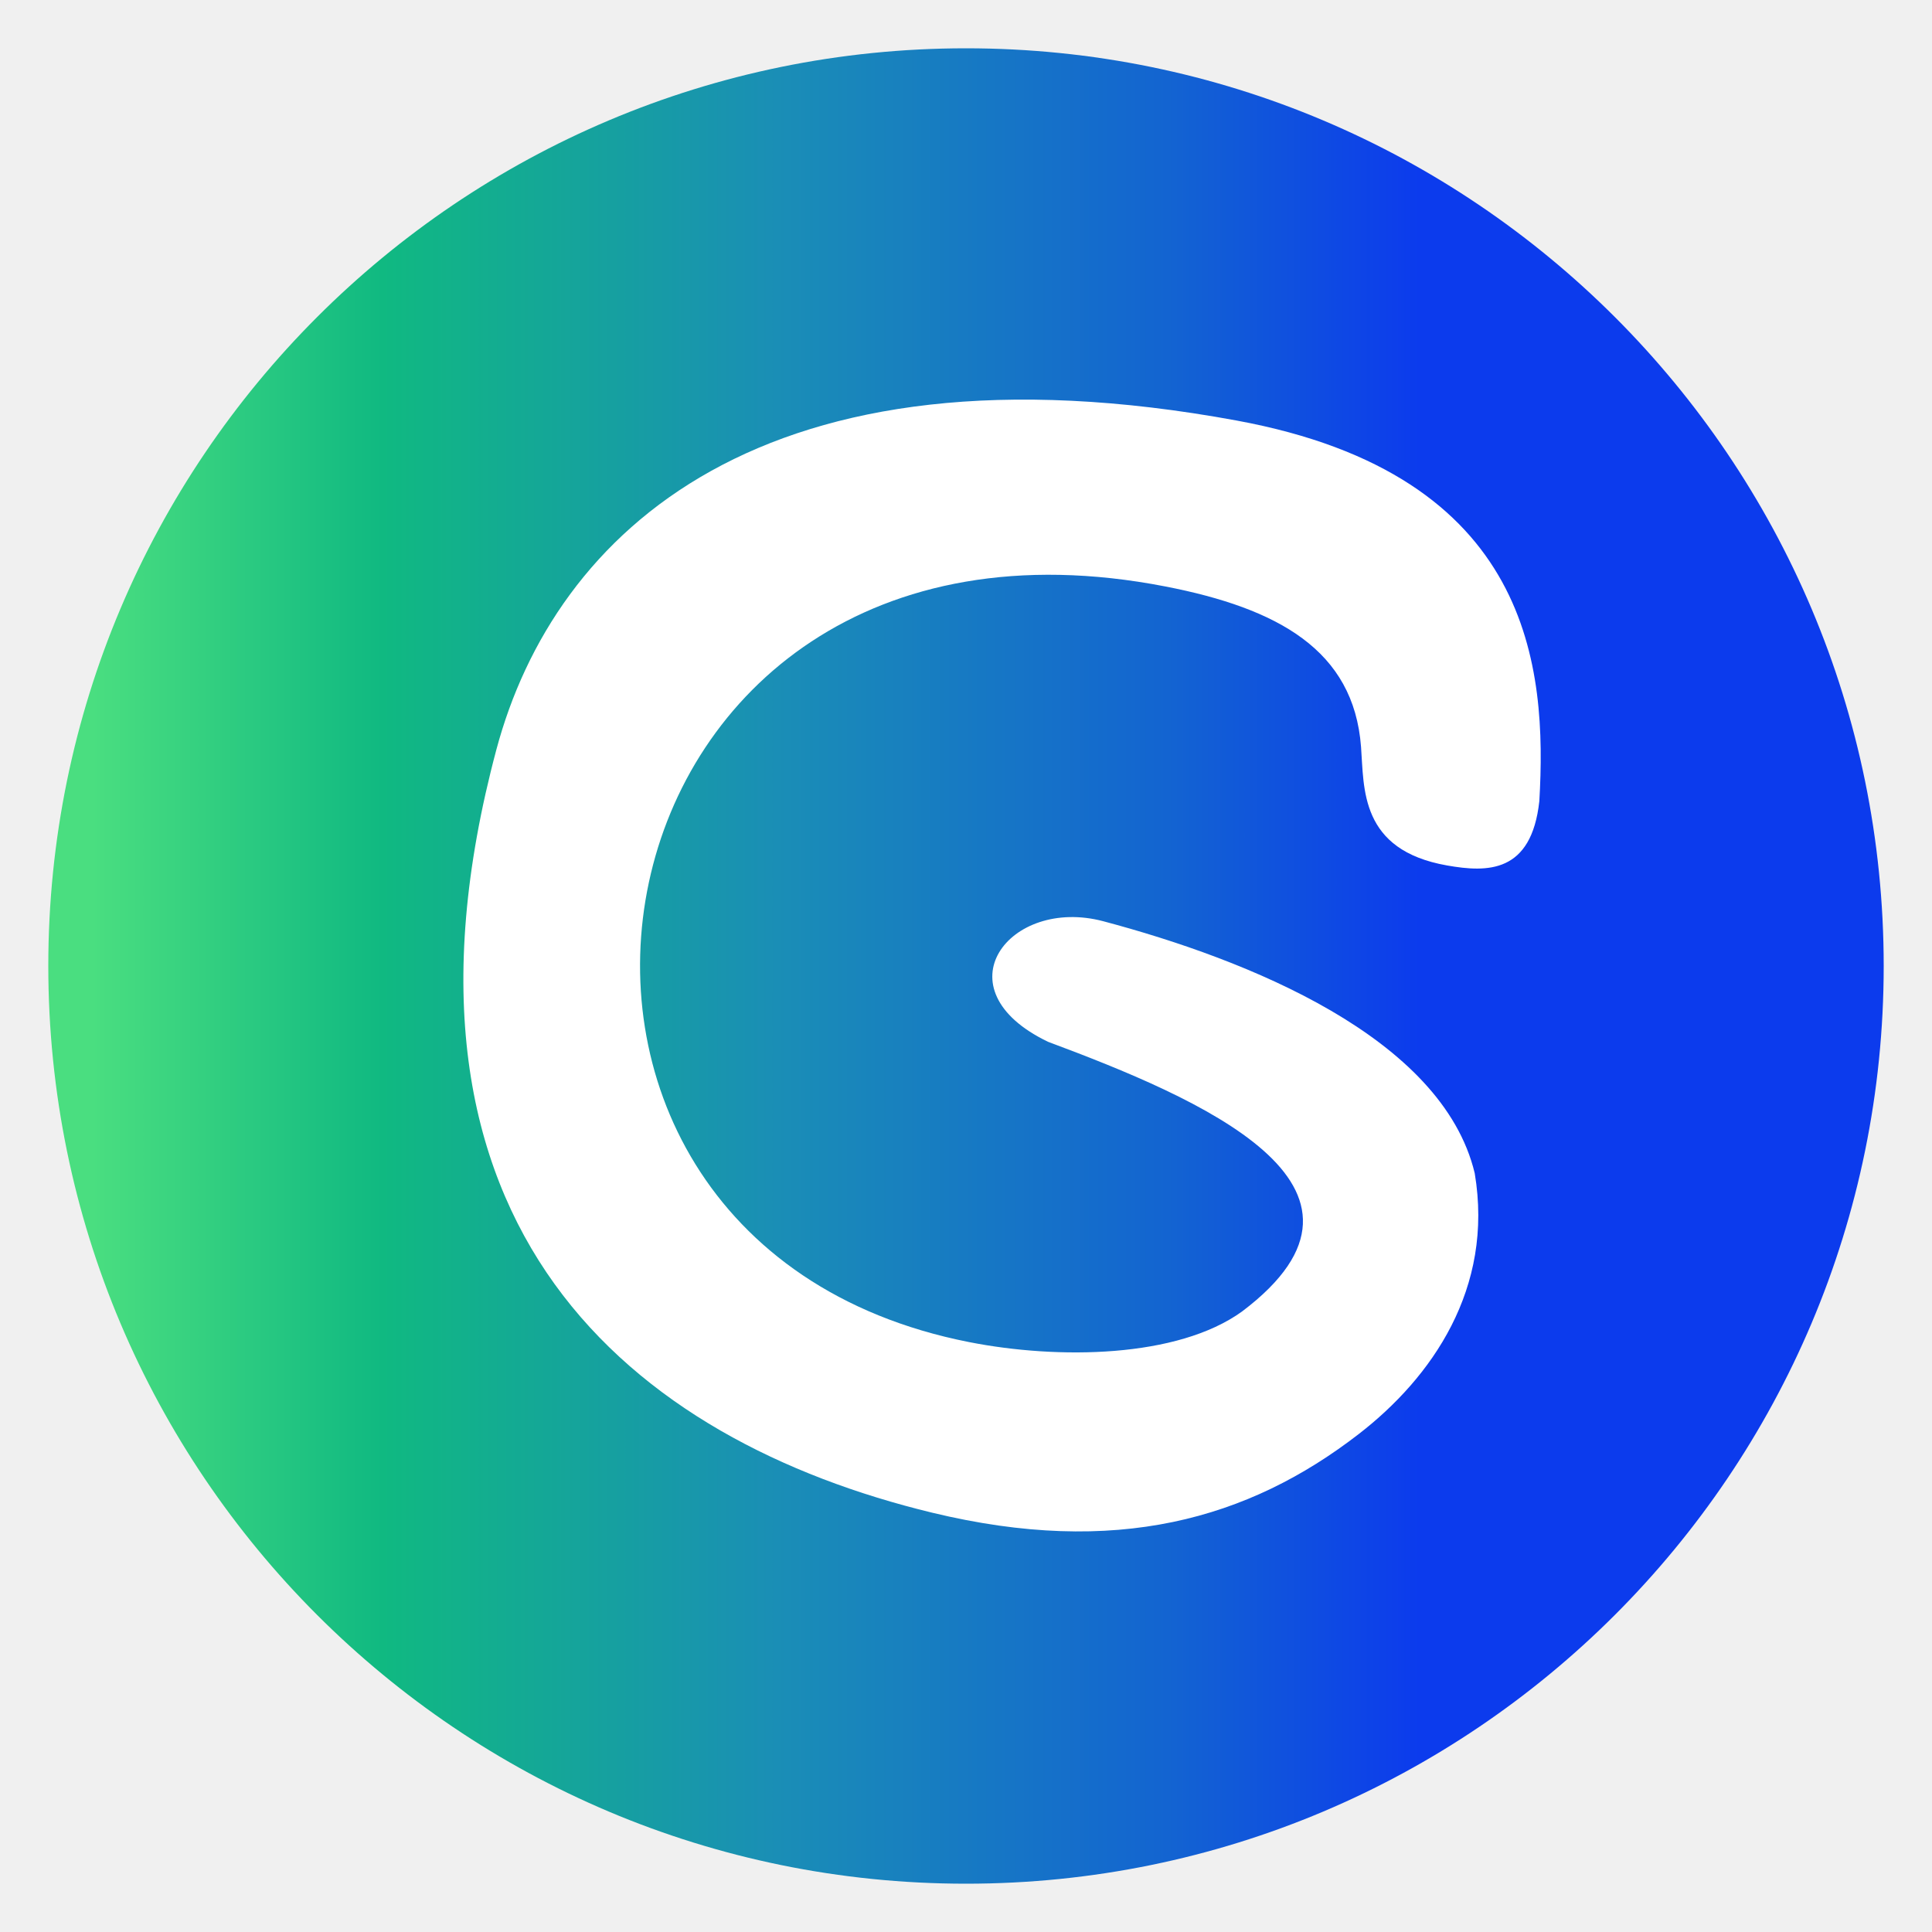
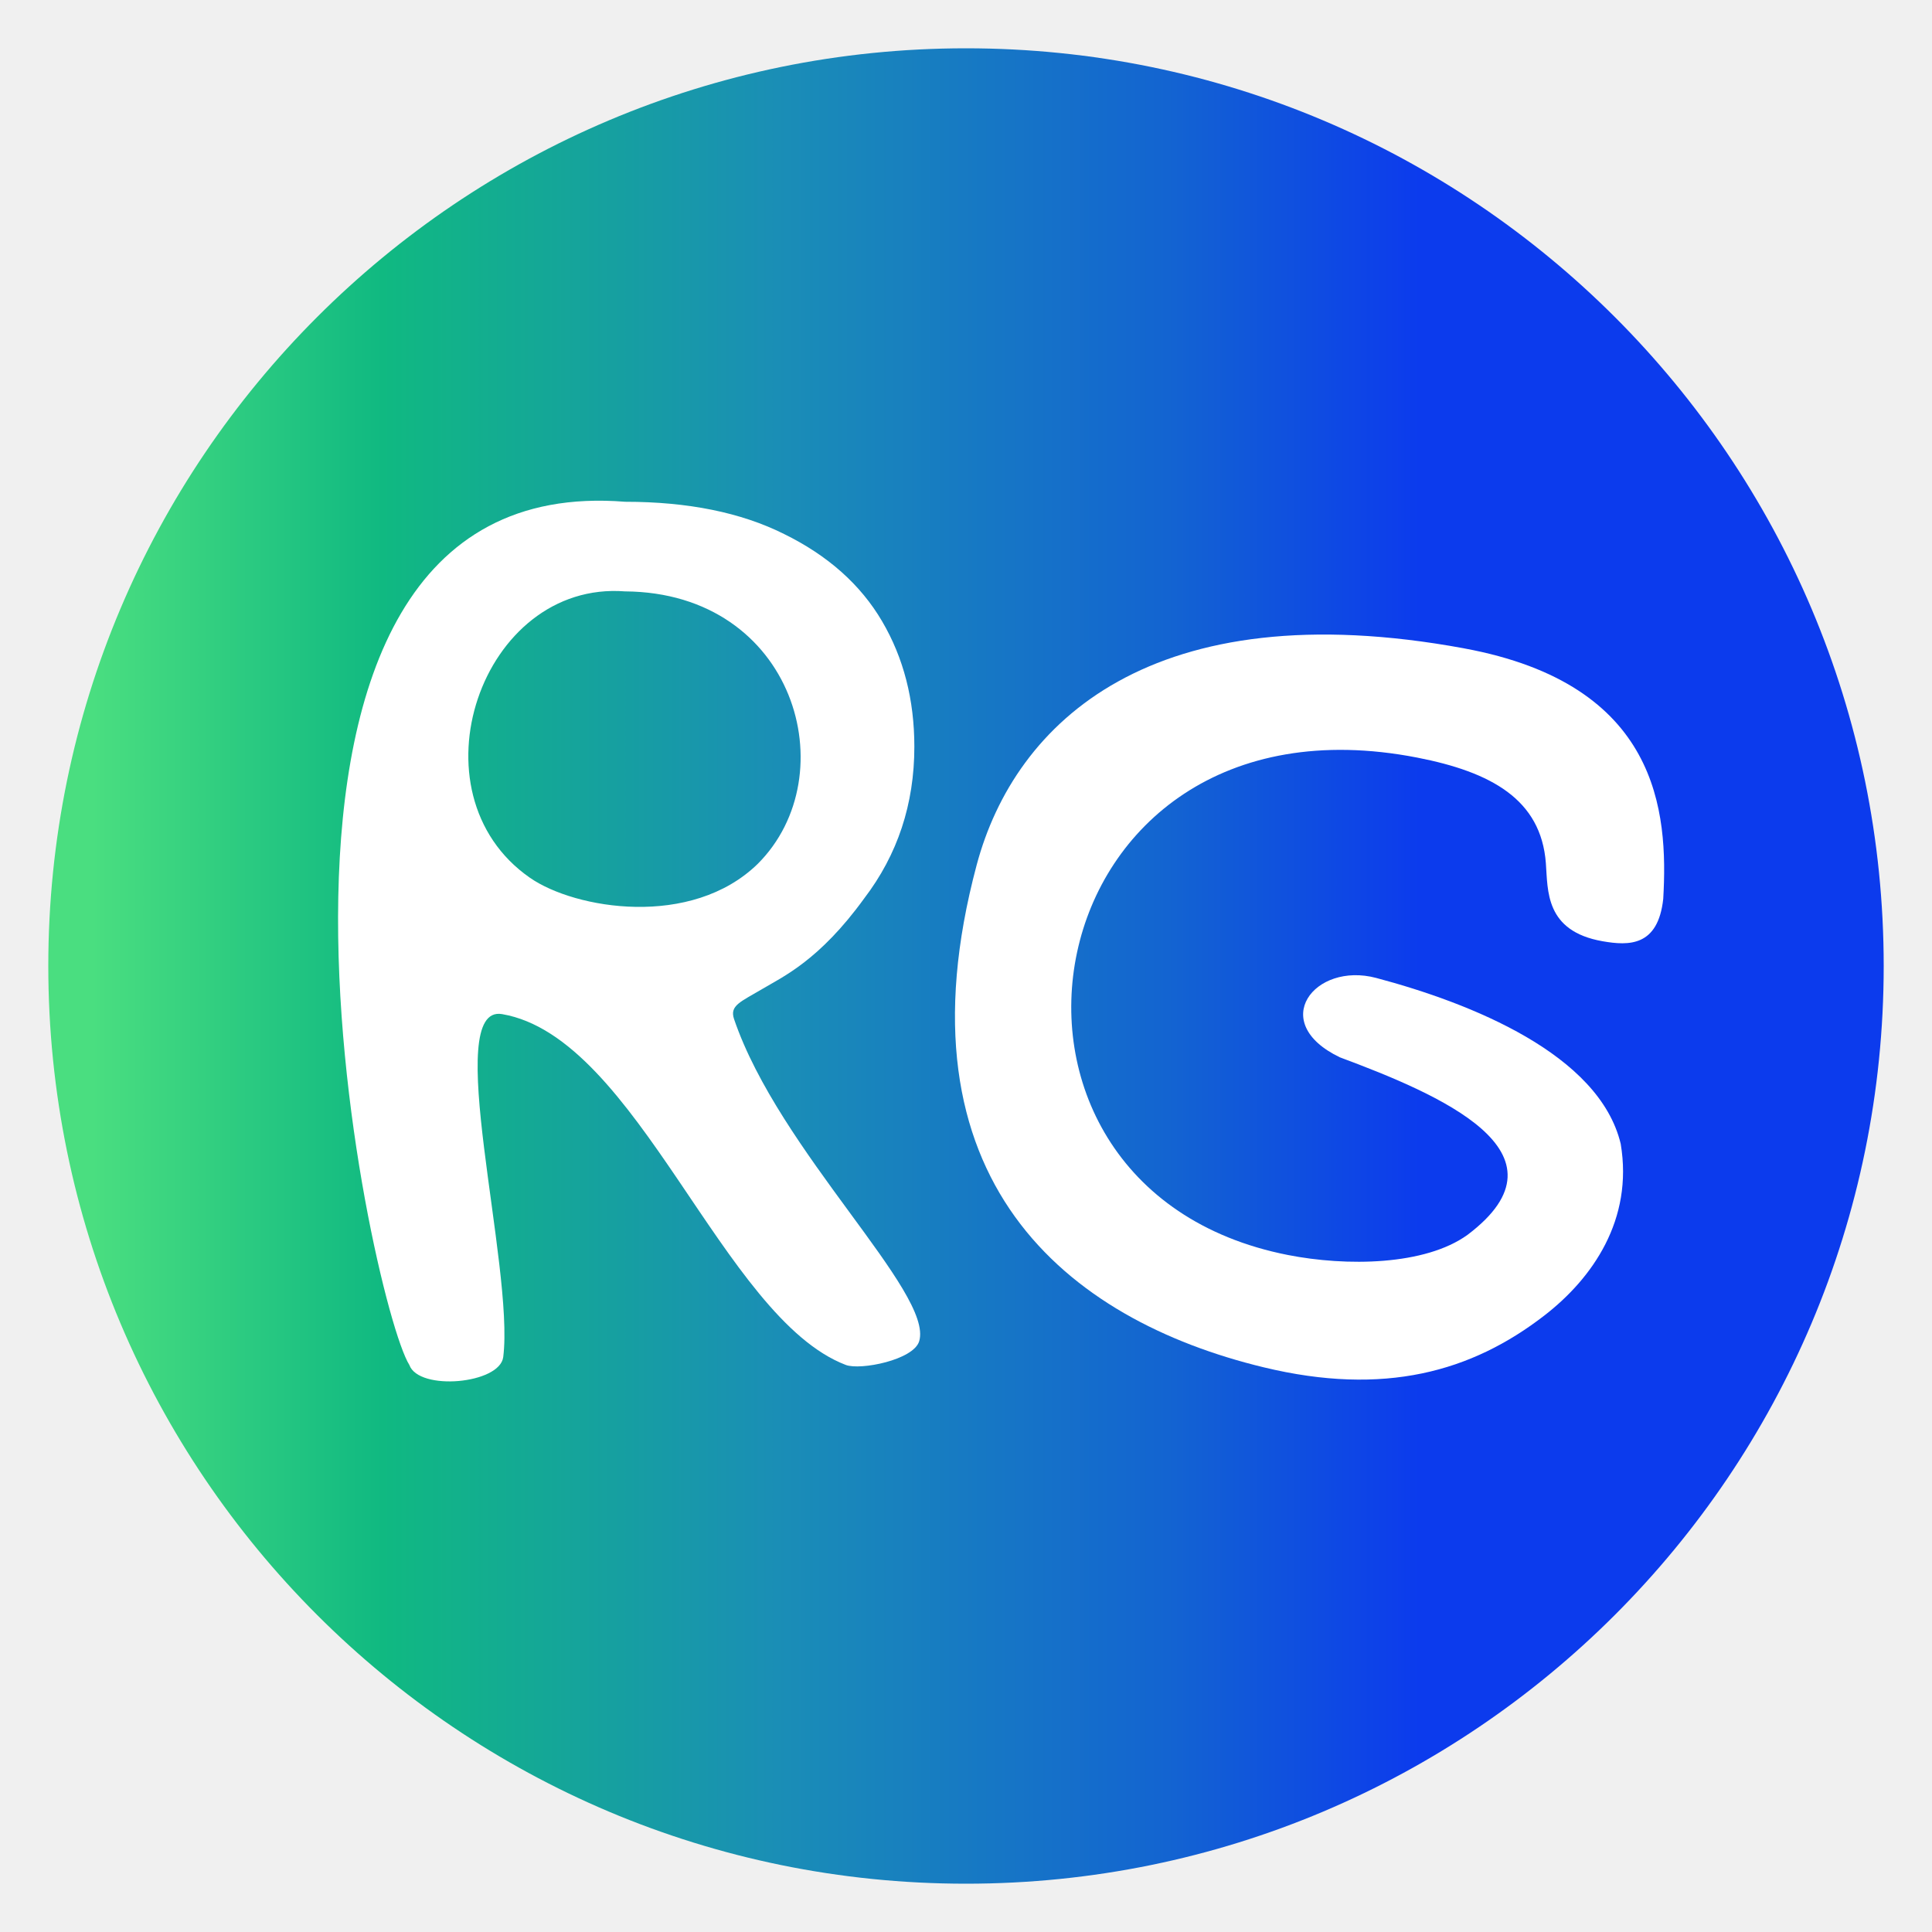
<svg xmlns="http://www.w3.org/2000/svg" xmlns:xlink="http://www.w3.org/1999/xlink" width="200mm" height="200mm" viewBox="0 0 200 200" version="1.1" id="svg1">
  <defs id="defs1">
    <linearGradient id="linearGradient1">
      <stop style="stop-color:#4ade80;stop-opacity:1;" offset="0.024" id="stop1" />
      <stop style="stop-color:#10b981;stop-opacity:1;" offset="0.182" id="stop3" />
      <stop style="stop-color:#1a8eb6;stop-opacity:1;" offset="0.397" id="stop4" />
      <stop style="stop-color:#1364d1;stop-opacity:1;" offset="0.61" id="stop11" />
      <stop style="stop-color:#0c3bed;stop-opacity:1;" offset="0.747" id="stop10" />
    </linearGradient>
    <linearGradient xlink:href="#linearGradient1" id="linearGradient2" x1="5" y1="100" x2="195" y2="100" gradientUnits="userSpaceOnUse" spreadMethod="pad" />
  </defs>
  <g id="layer1">
    <circle style="mix-blend-mode:normal;fill:url(#linearGradient2);fill-opacity:1;fill-rule:evenodd;stroke-width:0.395;stroke-dasharray:none" id="path10" cx="100" cy="100" r="95" />
-     <path id="text3-4" style="font-size:211.667px;line-height:0.05;font-family:Poppins;-inkscape-font-specification:Poppins;fill:#ffffff;fill-opacity:1;stroke-width:0.47;stroke-linejoin:bevel" d="M 128.034,43.537 C 79.097,34.518 57.395,55.106 51.385,77.599 38.122,127.234 65.657,149.137 96.506,156.595 c 18.954,4.582 32.71,0.71 44.165,-8.155 7.54,-5.835 13.996,-15.036 11.992,-26.985 -3.377,-14.093 -23.553,-22.13 -38.456,-26.09 -9.711,-2.575 -17.112,7.01 -5.714,12.482 15.457,5.768 37.295,14.932 20.083,27.918 -6.692,4.834 -19.059,4.98 -28.26,3.167 -54.256,-10.693 -40.907,-90.128 20.329,-78.22 11.629,2.262 19.488,6.571 20.248,16.596 0.325,4.291 -0.153,10.695 8.917,12.286 4.148,0.728 8.722,0.833 9.542,-6.666 0.788,-13.712 -0.662,-33.74 -31.317,-39.39 z" />
+     <path id="text8-0" style="font-size:88.381px;line-height:0.05;font-family:Poppins;-inkscape-font-specification:Poppins;fill:#ffffff;fill-opacity:1;stroke-width:1.217;stroke-linejoin:bevel" d="m 42.376,141.299 c 0.975,2.732 9.372,1.972 9.719,-0.822 1.165,-9.385 -6.421,-36.577 -0.118,-35.496 14.067,2.413 22.778,31.423 35.576,36.316 1.501,0.574 7.016,-0.508 7.601,-2.455 1.509,-5.025 -14.505,-19.648 -19.165,-33.347 -0.48,-1.409 0.674,-1.779 2.902,-3.104 2.154,-1.281 5.916,-2.958 10.566,-9.382 3.463,-4.535 5.196,-9.772 5.196,-15.709 0,-4.865 -1.113,-9.195 -3.34,-12.988 -2.227,-3.793 -5.607,-6.803 -10.143,-9.03 C 76.715,53.055 71.231,51.943 64.717,51.943 19.378,48.315 38.309,134.868 42.376,141.299 Z M 64.717,61.22 c 17.566,0.13 22.926,19.006 13.73,28.202 -6.877,6.711 -18.91,4.692 -23.581,1.45 -12.622,-8.762 -5.059,-30.811 9.851,-29.651 z" />
+     <path id="text3-4" style="font-size:211.667px;line-height:0.05;font-family:Poppins;-inkscape-font-specification:Poppins;fill:#ffffff;fill-opacity:1;stroke-width:0.309;stroke-linejoin:bevel" d="m 151.563,67.117 c -32.215,-5.937 -46.501,7.615 -50.458,22.423 -8.73,32.674 9.395,47.092 29.703,52.002 12.477,3.016 21.533,0.467 29.073,-5.368 4.964,-3.841 9.213,-9.898 7.894,-17.764 -2.223,-9.278 -15.505,-14.568 -25.315,-17.175 -6.393,-1.695 -11.265,4.615 -3.761,8.217 10.175,3.797 24.551,9.829 13.22,18.378 -4.406,3.182 -12.546,3.278 -18.603,2.085 -35.716,-7.039 -26.929,-59.331 13.382,-51.491 7.655,1.489 12.829,4.326 13.329,10.925 0.214,2.824 -0.101,7.04 5.87,8.088 2.731,0.479 5.742,0.548 6.281,-4.388 0.519,-9.027 -0.436,-22.211 -20.616,-25.93 z" />
  </g>
</svg>
